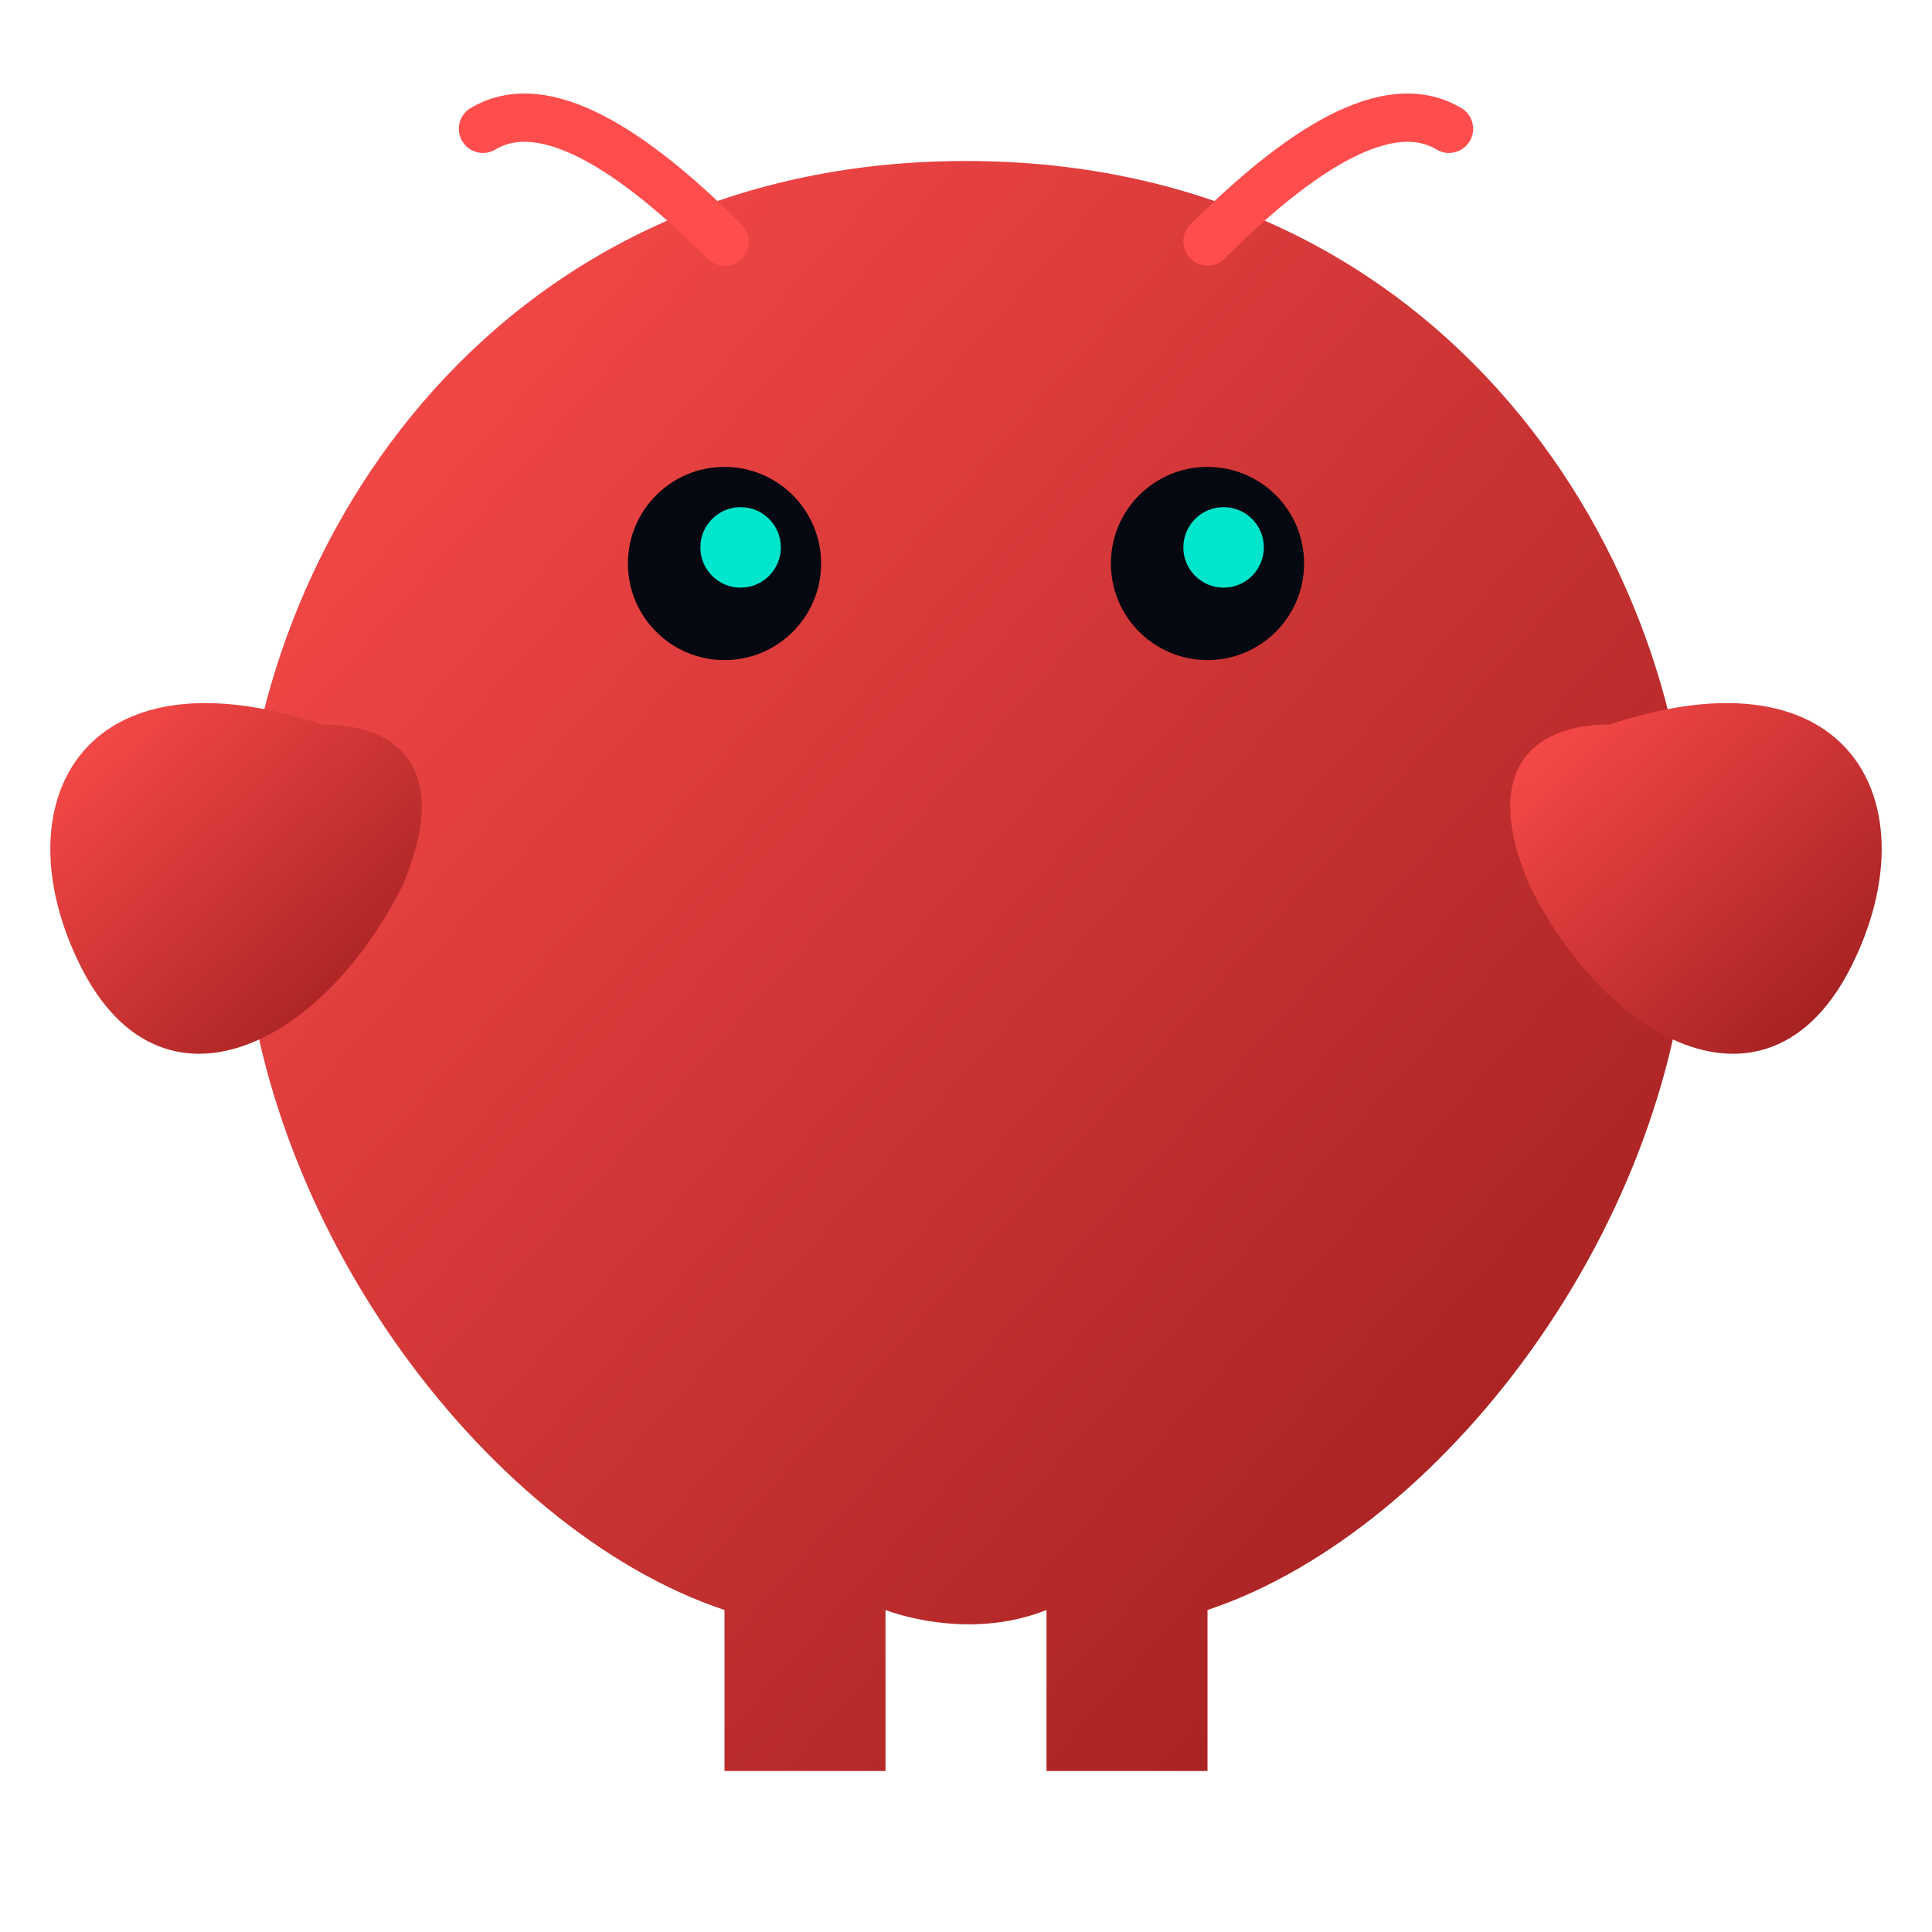
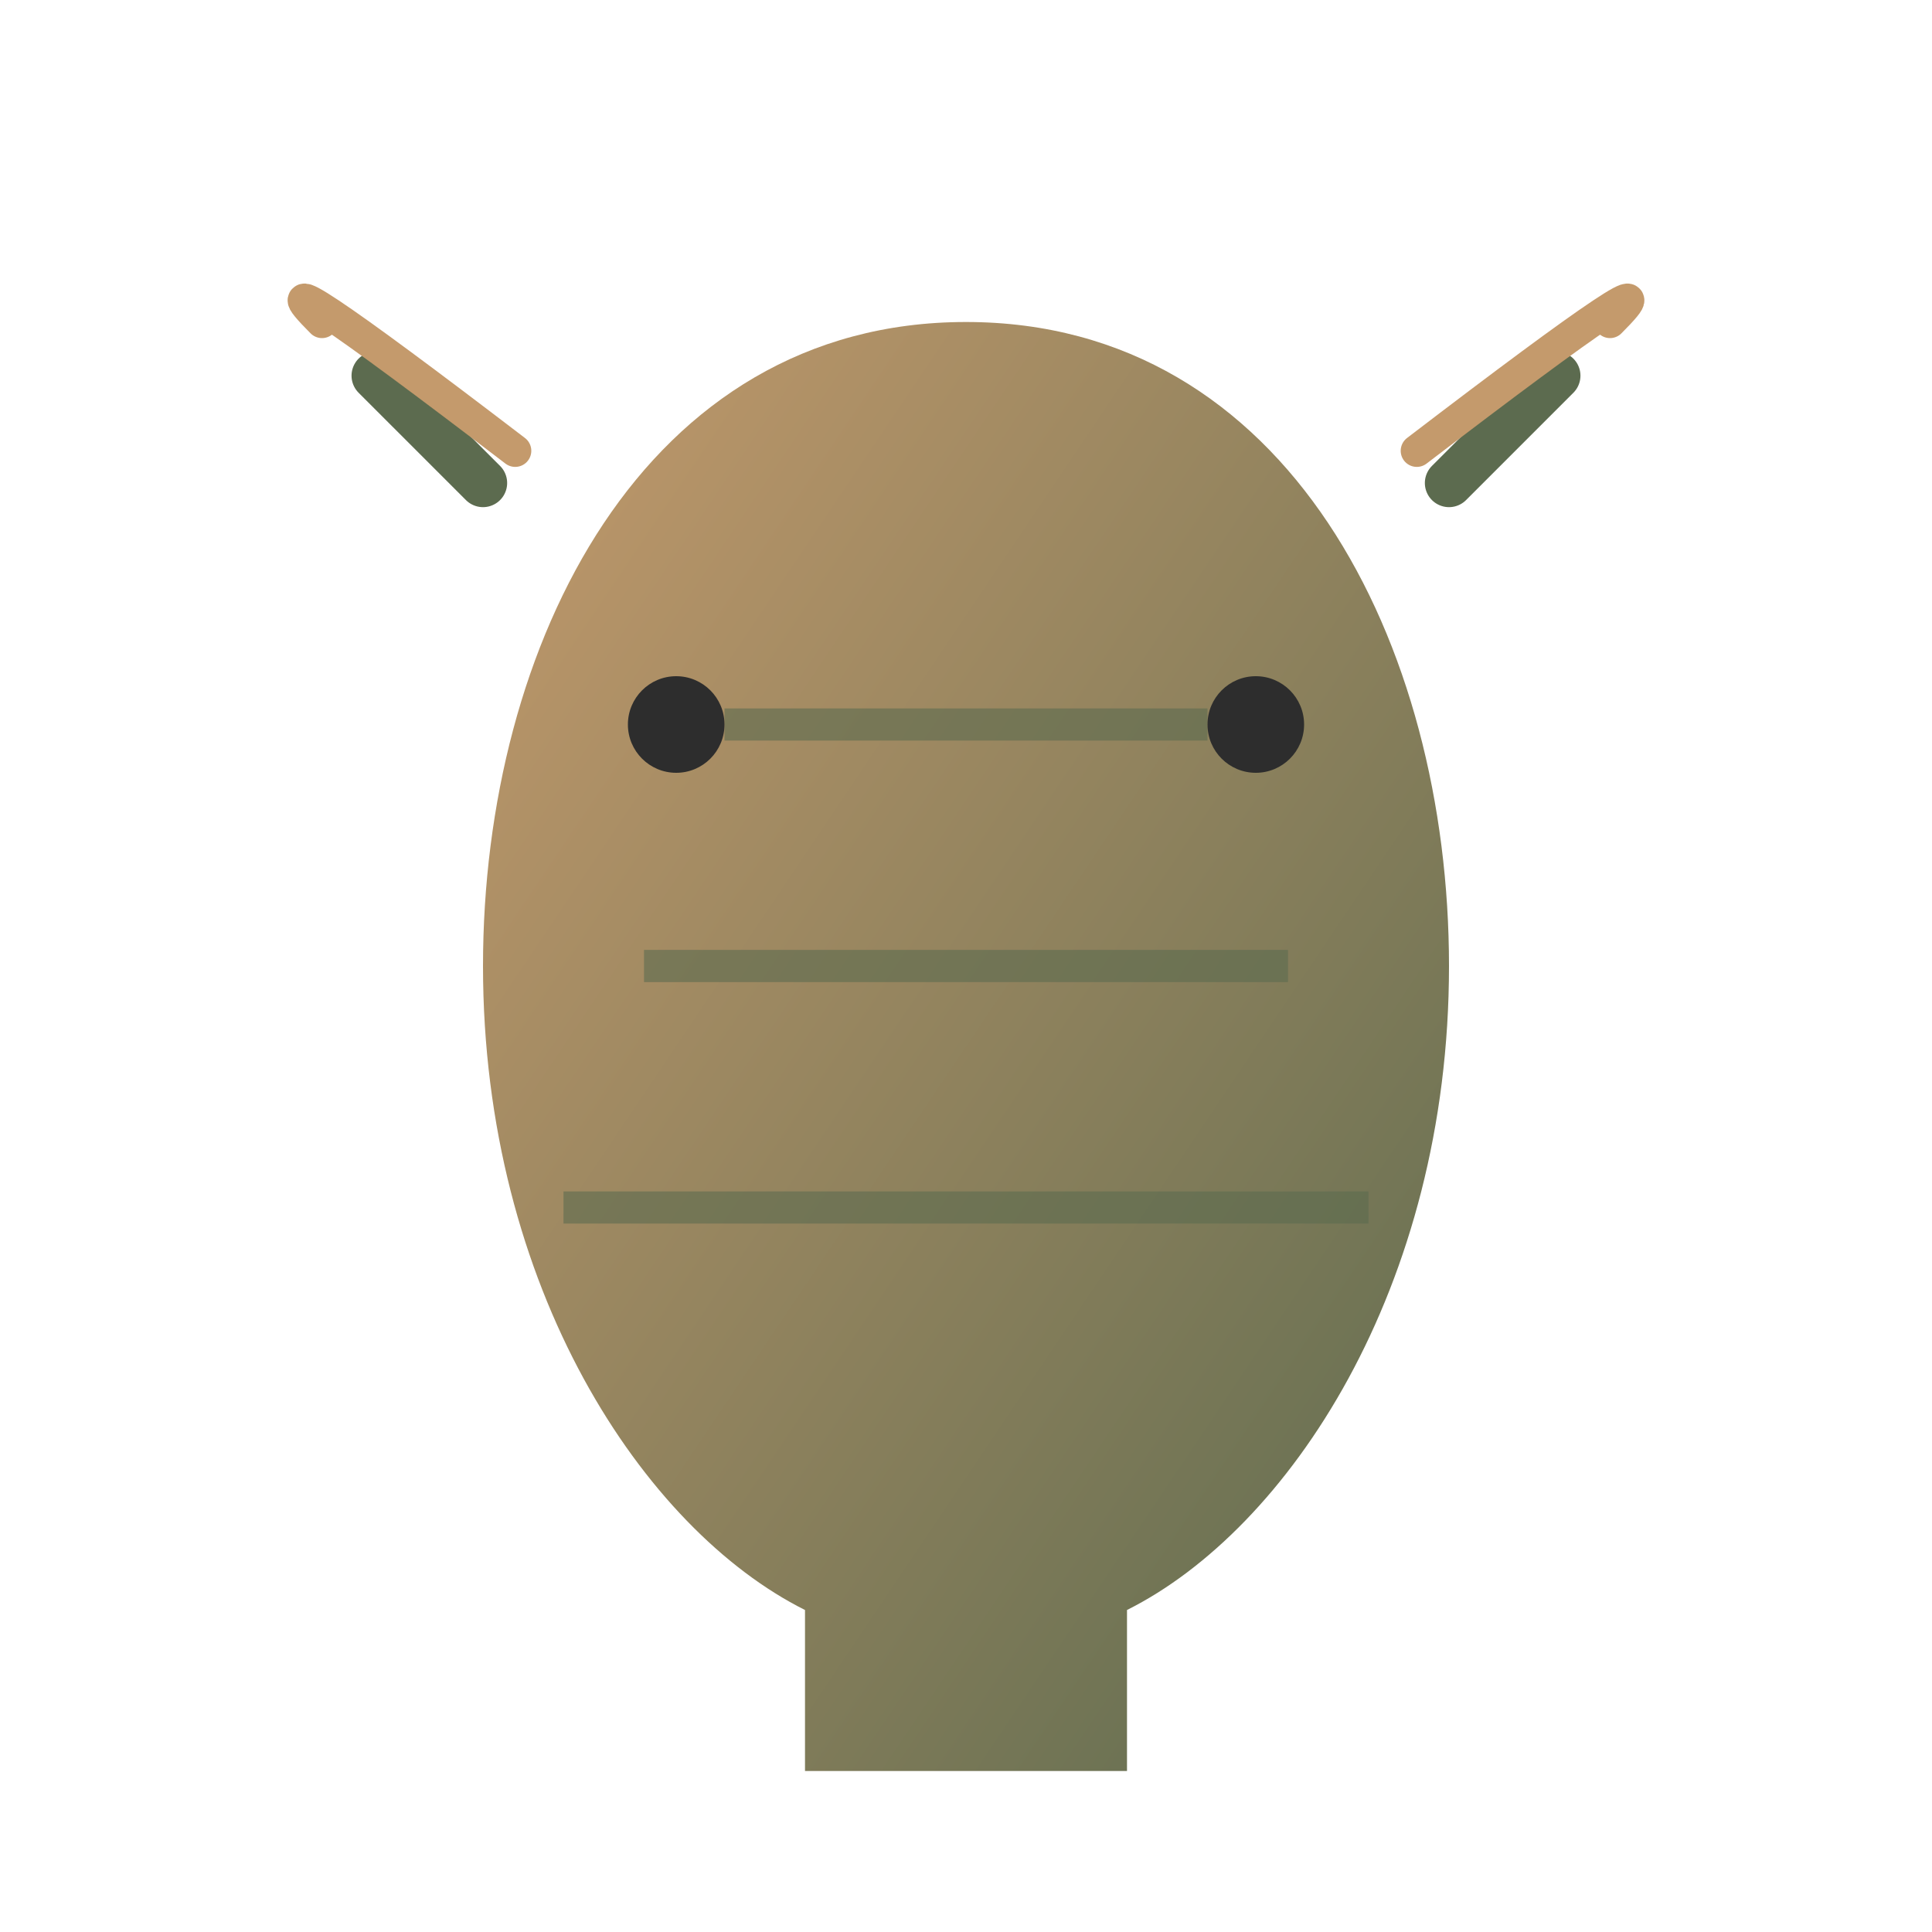
<svg xmlns="http://www.w3.org/2000/svg" viewBox="0 0 120 120" fill="none">
  <defs>
-     <linearGradient id="lobster-gradient" x1="0%" y1="0%" x2="100%" y2="100%">
-       <stop offset="0%" stop-color="#ff4d4d" />
-       <stop offset="100%" stop-color="#991b1b" />
+     <linearGradient id="isopod-gradient" x1="0%" y1="0%" x2="100%" y2="100%">
+       <stop offset="0%" stop-color="#c49a6c" />
+       <stop offset="100%" stop-color="#5c6b4f" />
    </linearGradient>
  </defs>
-   <path d="M60 10 C30 10 15 35 15 55 C15 75 30 95 45 100 L45 110 L55 110 L55 100 C55 100 60 102 65 100 L65 110 L75 110 L75 100 C90 95 105 75 105 55 C105 35 90 10 60 10Z" fill="url(#lobster-gradient)" />
-   <path d="M20 45 C5 40 0 50 5 60 C10 70 20 65 25 55 C28 48 25 45 20 45Z" fill="url(#lobster-gradient)" />
-   <path d="M100 45 C115 40 120 50 115 60 C110 70 100 65 95 55 C92 48 95 45 100 45Z" fill="url(#lobster-gradient)" />
-   <path d="M45 15 Q35 5 30 8" stroke="#ff4d4d" stroke-width="3" stroke-linecap="round" />
-   <path d="M75 15 Q85 5 90 8" stroke="#ff4d4d" stroke-width="3" stroke-linecap="round" />
-   <circle cx="45" cy="35" r="6" fill="#050810" />
-   <circle cx="75" cy="35" r="6" fill="#050810" />
-   <circle cx="46" cy="34" r="2.5" fill="#00e5cc" />
-   <circle cx="76" cy="34" r="2.5" fill="#00e5cc" />
+   <path d="M60 20 C40 20 30 40 30 60 C30 80 40 95 50 100 L50 110 L70 110 L70 100 C80 95 90 80 90 60 C90 40 80 20 60 20Z" fill="url(#isopod-gradient)" />
+   <path d="M45 45 L75 45" stroke="#5c6b4f" stroke-width="2" opacity="0.6" />
+   <path d="M40 60 L80 60" stroke="#5c6b4f" stroke-width="2" opacity="0.6" />
+   <path d="M35 75 L85 75" stroke="#5c6b4f" stroke-width="2" opacity="0.6" />
+   <path d="M30 30 Q20 20 25 25" stroke="#5c6b4f" stroke-width="3" stroke-linecap="round" />
+   <path d="M32 28 Q15 15 20 20" stroke="#c49a6c" stroke-width="2" stroke-linecap="round" />
+   <path d="M90 30 Q100 20 95 25" stroke="#5c6b4f" stroke-width="3" stroke-linecap="round" />
+   <path d="M88 28 Q105 15 100 20" stroke="#c49a6c" stroke-width="2" stroke-linecap="round" />
+   <circle cx="42" cy="45" r="3" fill="#2d2d2d" />
+   <circle cx="78" cy="45" r="3" fill="#2d2d2d" />
</svg>
